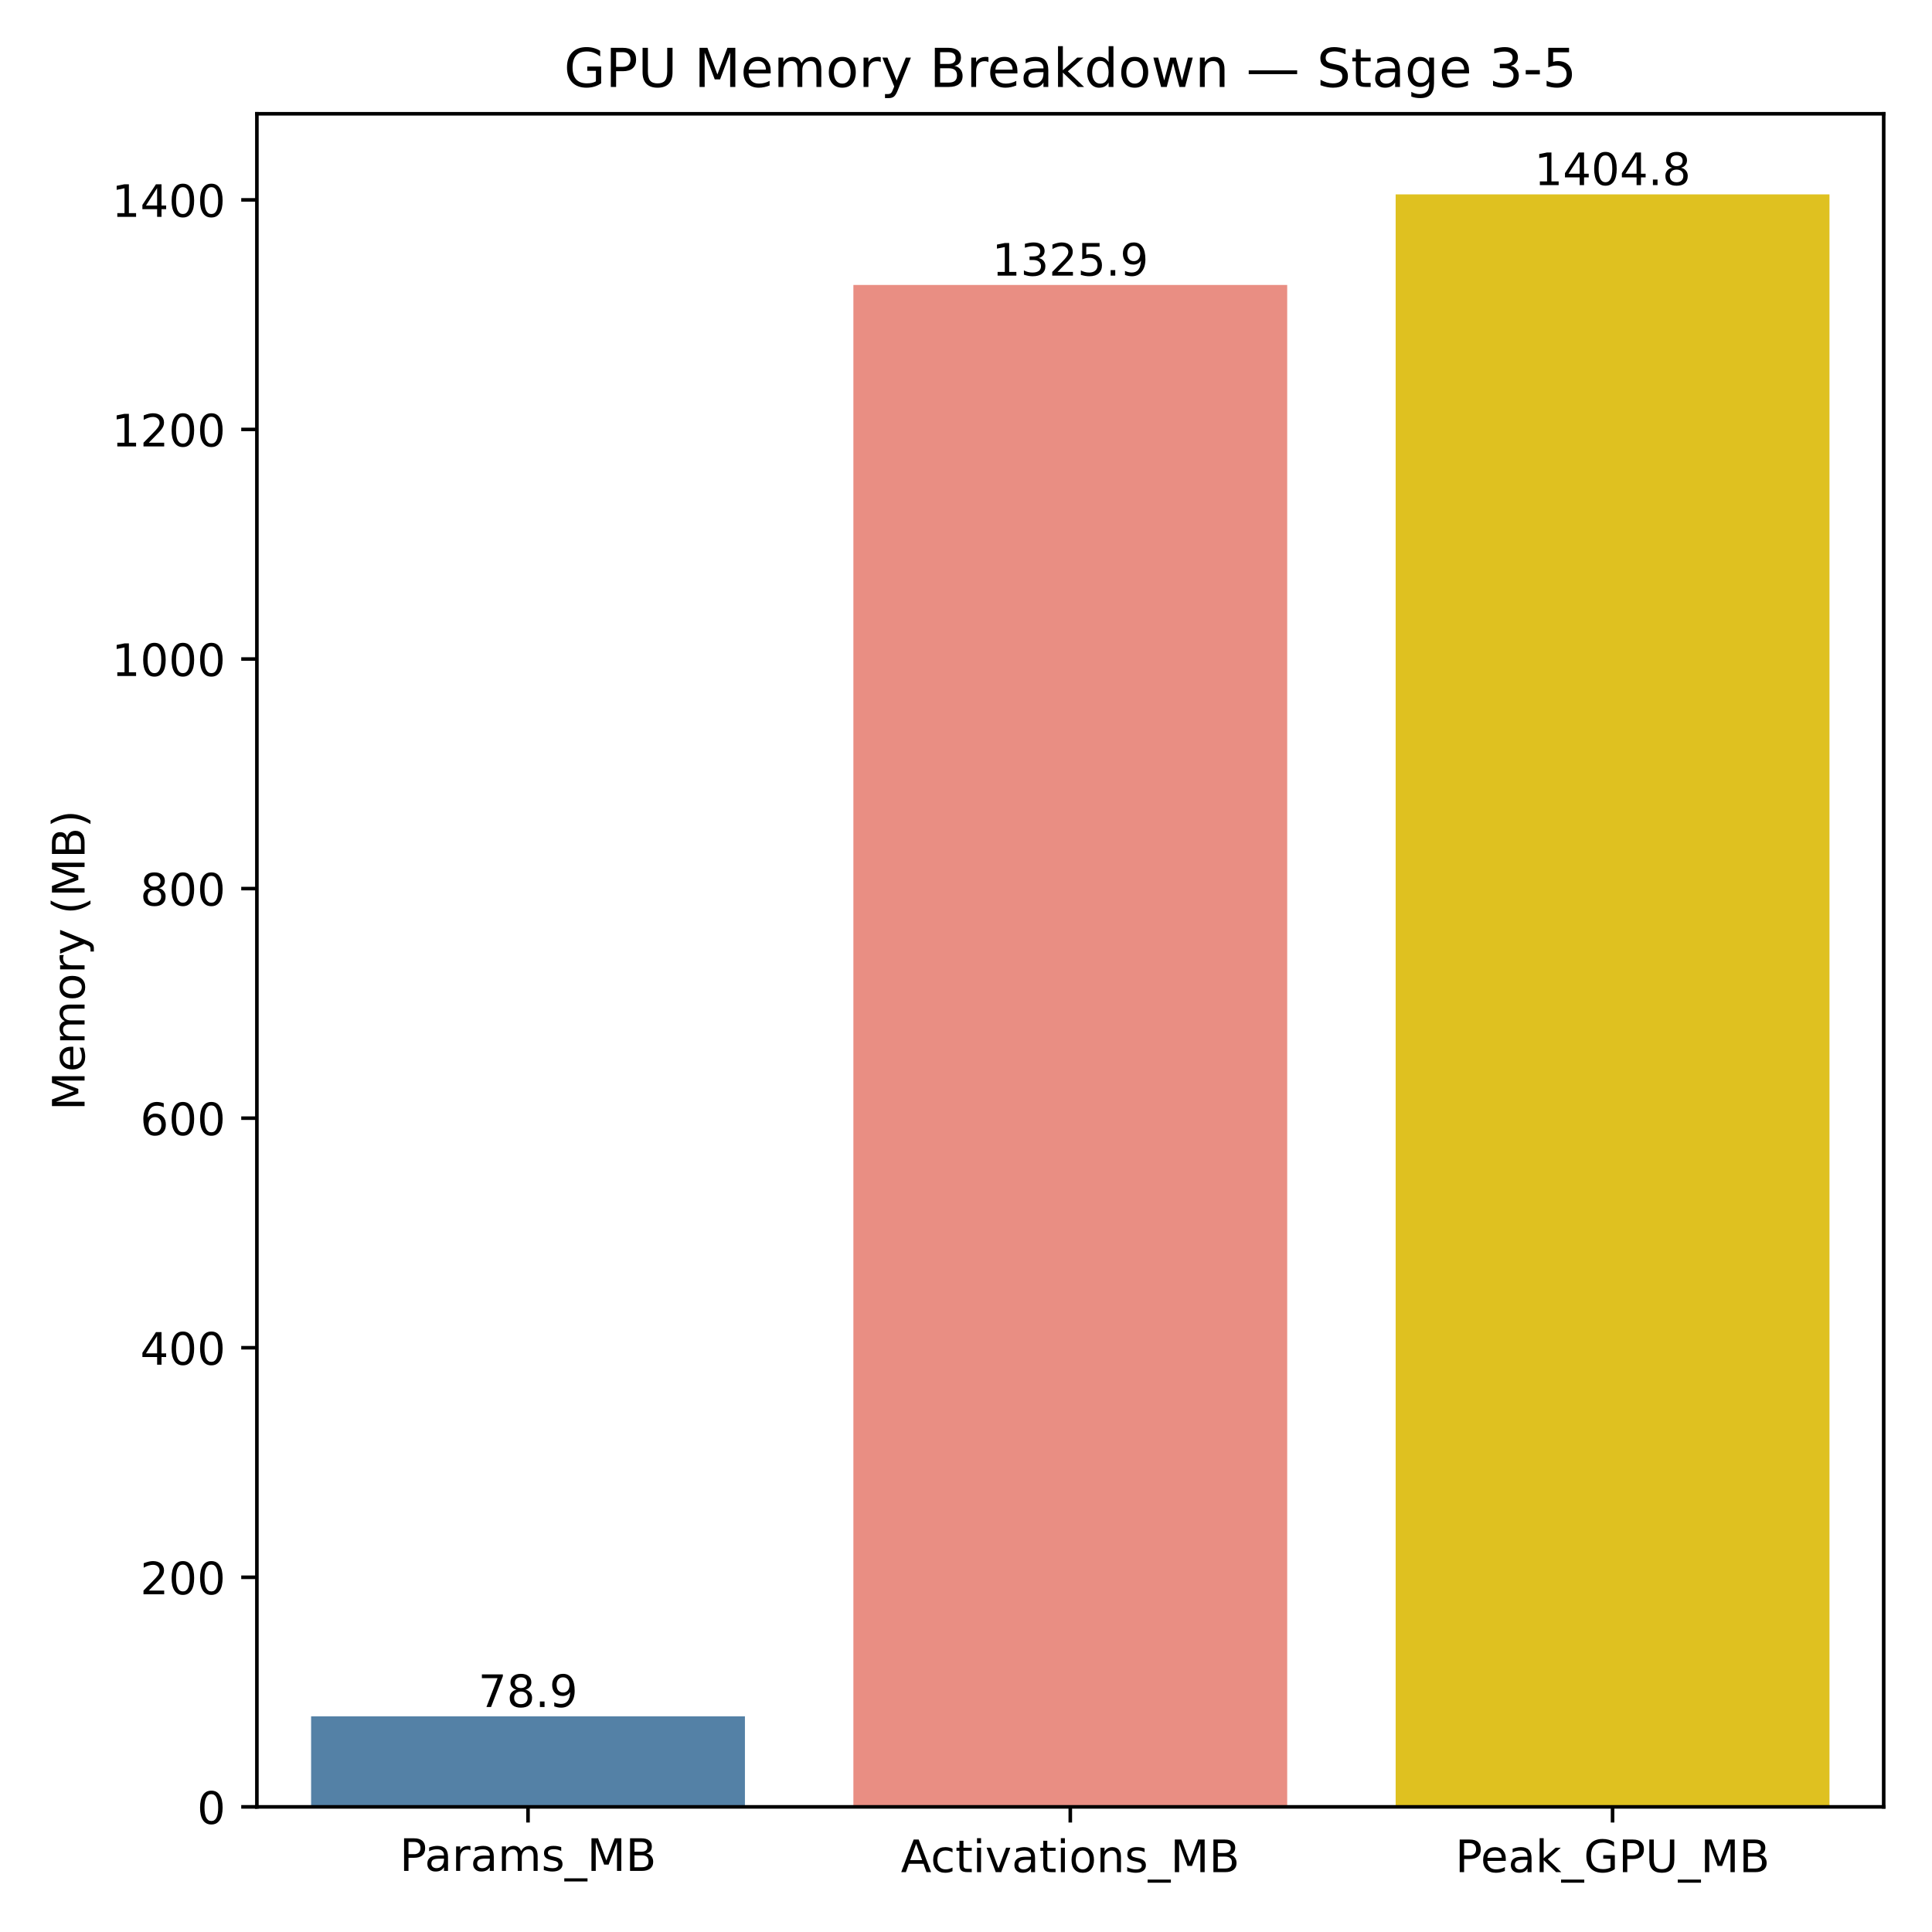
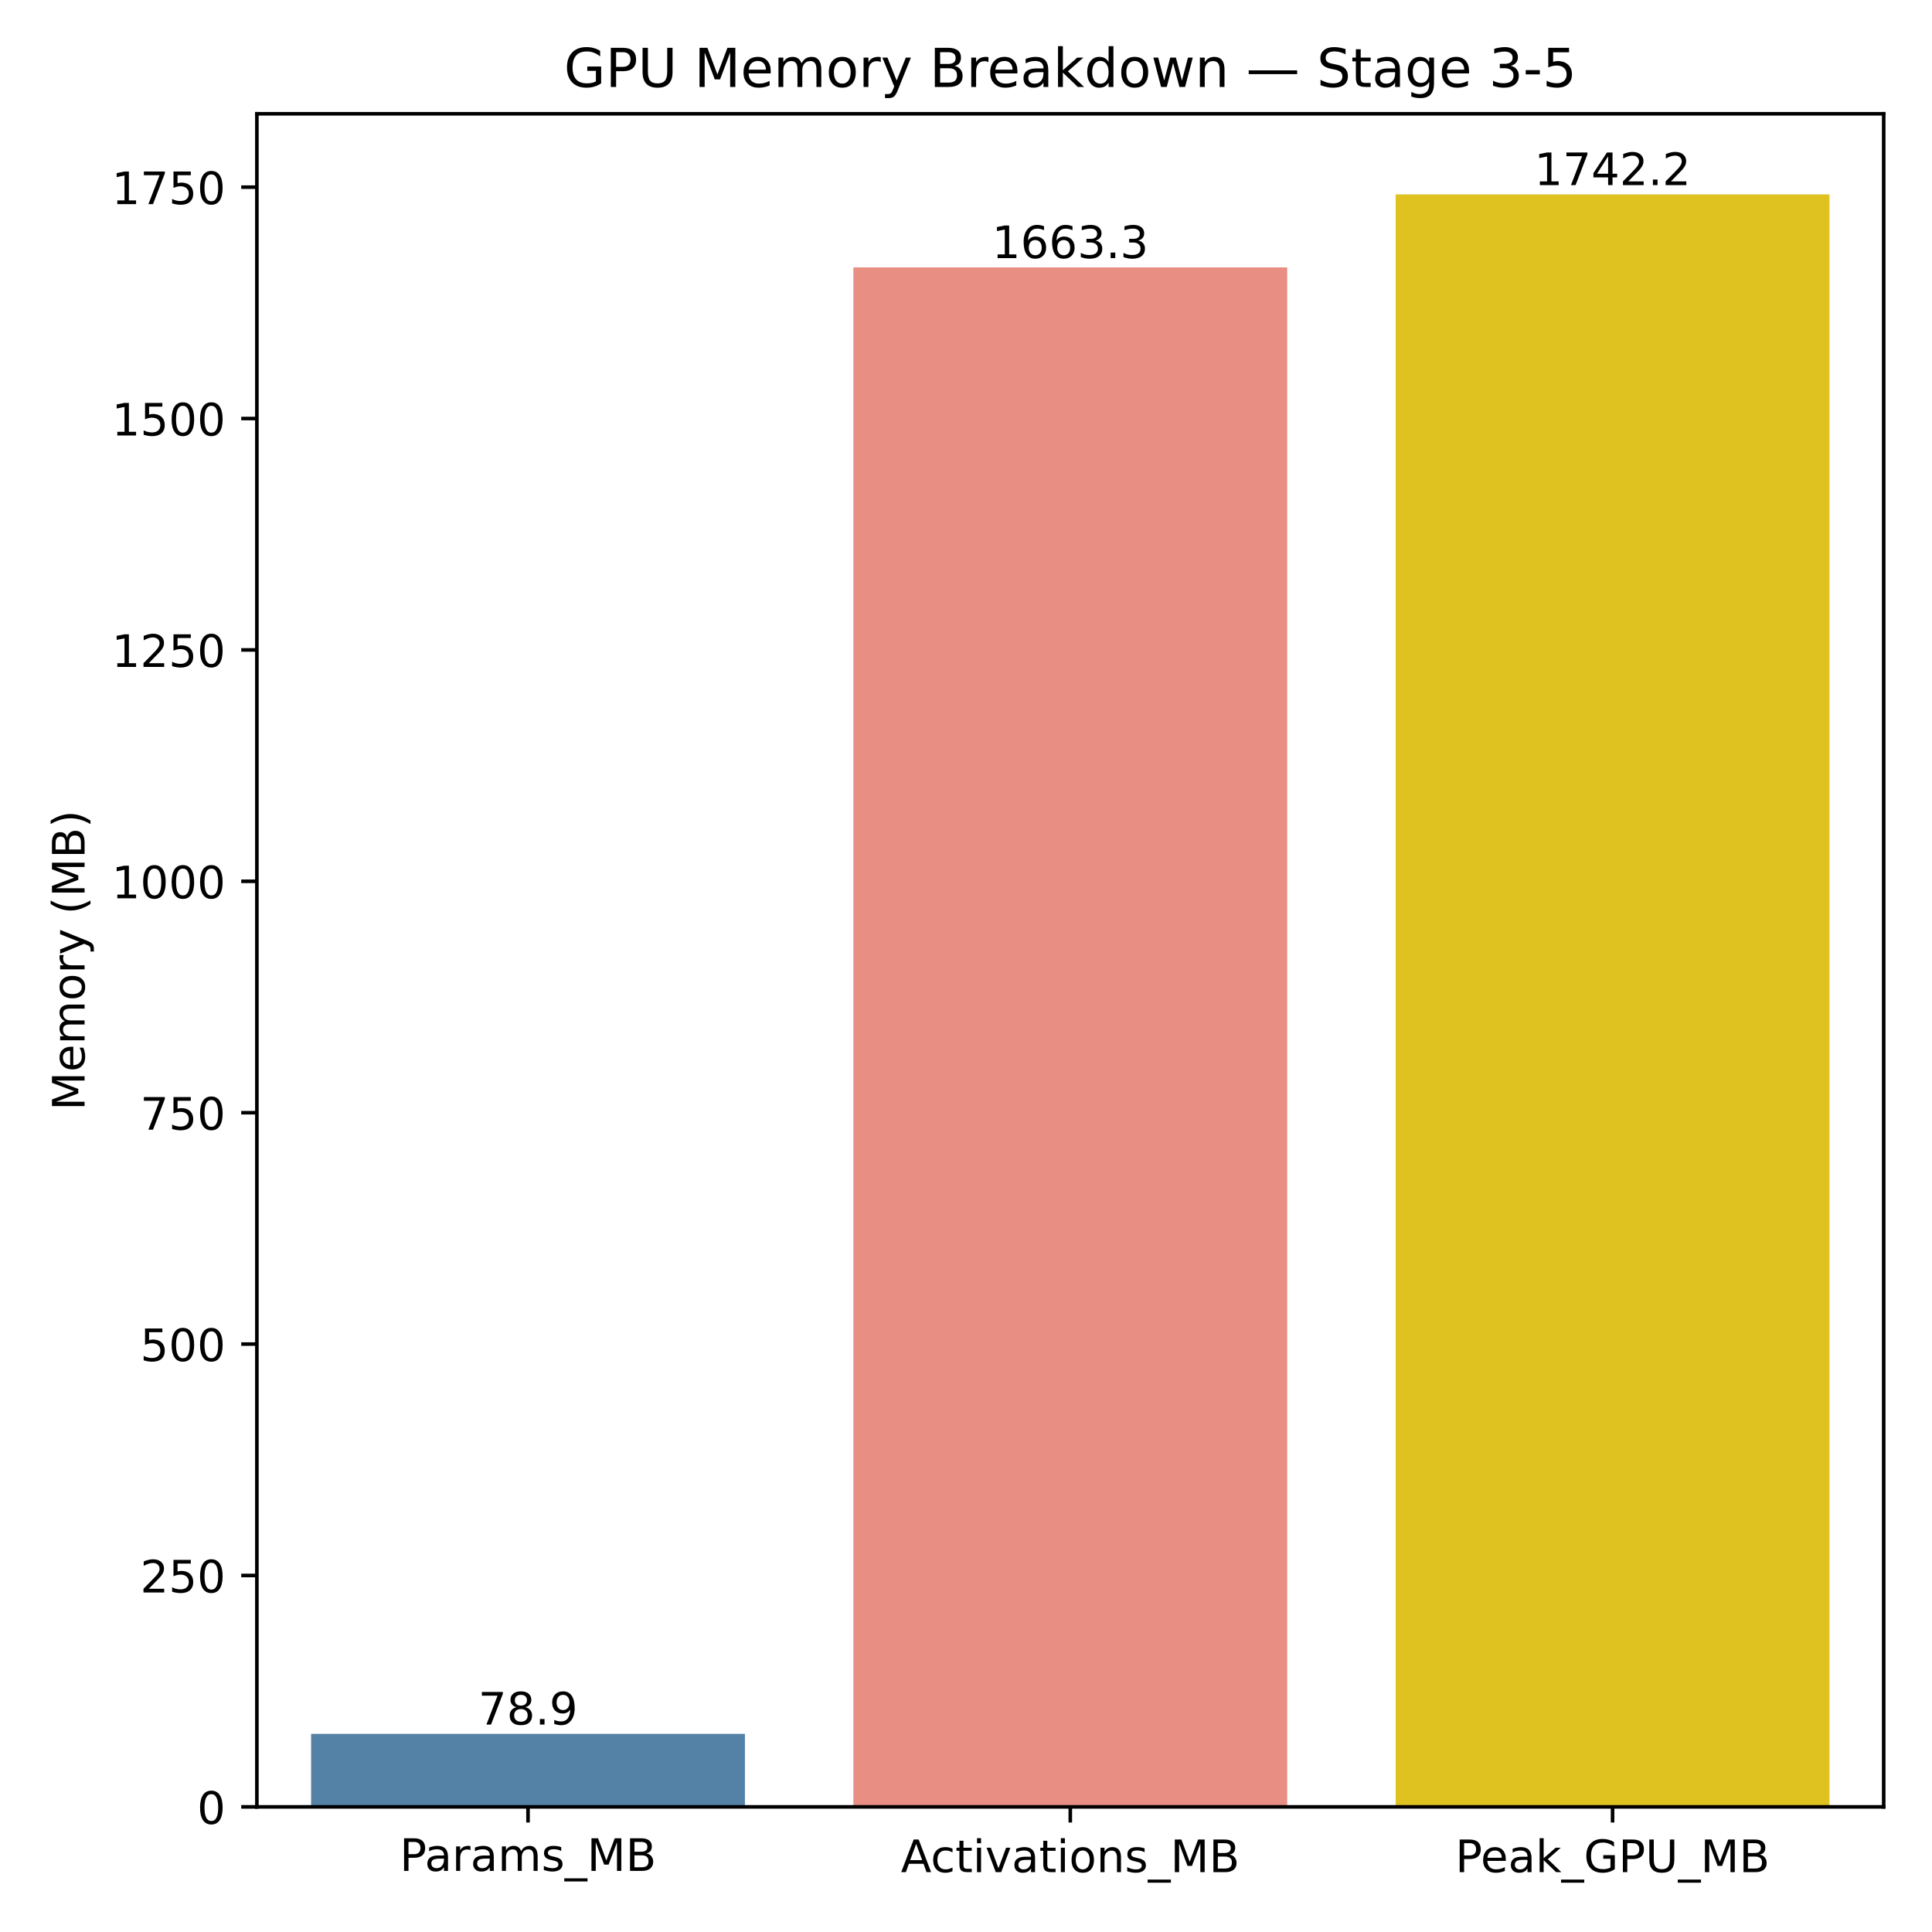
<svg xmlns="http://www.w3.org/2000/svg" xmlns:xlink="http://www.w3.org/1999/xlink" width="432pt" height="432pt" viewBox="0 0 432 432" version="1.1">
  <defs>
    <style type="text/css">*{stroke-linejoin: round; stroke-linecap: butt}</style>
  </defs>
  <g id="figure_1">
    <g id="patch_1">
      <path d="M 0 432  L 432 432  L 432 0  L 0 0  z " style="fill: #ffffff" />
    </g>
    <g id="axes_1">
      <g id="patch_2">
        <path d="M 57.44 404.019  L 421.2 404.019  L 421.2 25.44  L 57.44 25.44  z " style="fill: #ffffff" />
      </g>
      <g id="patch_3">
-         <path d="M 69.565 404.019  L 166.568 404.019  L 166.568 383.775  L 69.565 383.775  z " clip-path="url(#p75e96af7f3)" style="fill: #5481a6" />
+         <path d="M 69.565 404.019  L 166.568 404.019  L 166.568 387.695  L 69.565 387.695  z " clip-path="url(#p9631f5607c)" style="fill: #5481a6" />
      </g>
      <g id="patch_4">
-         <path d="M 190.819 404.019  L 287.821 404.019  L 287.821 63.712  L 190.819 63.712  z " clip-path="url(#p75e96af7f3)" style="fill: #e98e83" />
+         <path d="M 190.819 404.019  L 287.821 404.019  L 287.821 59.791  L 190.819 59.791  z " clip-path="url(#p9631f5607c)" style="fill: #e98e83" />
      </g>
      <g id="patch_5">
-         <path d="M 312.072 404.019  L 409.075 404.019  L 409.075 43.468  L 312.072 43.468  z " clip-path="url(#p75e96af7f3)" style="fill: #dfc120" />
+         <path d="M 312.072 404.019  L 409.075 404.019  L 409.075 43.468  L 312.072 43.468  z " clip-path="url(#p9631f5607c)" style="fill: #dfc120" />
      </g>
      <g id="matplotlib.axis_1">
        <g id="xtick_1">
          <g id="line2d_1">
            <defs>
-               <path id="m7409288403" d="M 0 0  L 0 3.5  " style="stroke: #000000; stroke-width: 0.8" />
+               <path id="m71fa9bc864" d="M 0 0  L 0 3.5  " style="stroke: #000000; stroke-width: 0.8" />
            </defs>
            <g>
-               <use xlink:href="#m7409288403" x="118.067" y="404.019" style="stroke: #000000; stroke-width: 0.8" />
+               <use xlink:href="#m71fa9bc864" x="118.067" y="404.019" style="stroke: #000000; stroke-width: 0.8" />
            </g>
          </g>
          <g id="text_1">
            <g transform="translate(89.3737 418.3391) scale(0.1 -0.1)">
              <defs>
                <path id="DejaVuSans-50" d="M 1259 4147  L 1259 2394  L 2053 2394  Q 2494 2394 2734 2622  Q 2975 2850 2975 3272  Q 2975 3691 2734 3919  Q 2494 4147 2053 4147  L 1259 4147  z M 628 4666  L 2053 4666  Q 2838 4666 3239 4311  Q 3641 3956 3641 3272  Q 3641 2581 3239 2228  Q 2838 1875 2053 1875  L 1259 1875  L 1259 0  L 628 0  L 628 4666  z " transform="scale(0.015625)" />
                <path id="DejaVuSans-61" d="M 2194 1759  Q 1497 1759 1228 1600  Q 959 1441 959 1056  Q 959 750 1161 570  Q 1363 391 1709 391  Q 2188 391 2477 730  Q 2766 1069 2766 1631  L 2766 1759  L 2194 1759  z M 3341 1997  L 3341 0  L 2766 0  L 2766 531  Q 2569 213 2275 61  Q 1981 -91 1556 -91  Q 1019 -91 701 211  Q 384 513 384 1019  Q 384 1609 779 1909  Q 1175 2209 1959 2209  L 2766 2209  L 2766 2266  Q 2766 2663 2505 2880  Q 2244 3097 1772 3097  Q 1472 3097 1187 3025  Q 903 2953 641 2809  L 641 3341  Q 956 3463 1253 3523  Q 1550 3584 1831 3584  Q 2591 3584 2966 3190  Q 3341 2797 3341 1997  z " transform="scale(0.015625)" />
                <path id="DejaVuSans-72" d="M 2631 2963  Q 2534 3019 2420 3045  Q 2306 3072 2169 3072  Q 1681 3072 1420 2755  Q 1159 2438 1159 1844  L 1159 0  L 581 0  L 581 3500  L 1159 3500  L 1159 2956  Q 1341 3275 1631 3429  Q 1922 3584 2338 3584  Q 2397 3584 2469 3576  Q 2541 3569 2628 3553  L 2631 2963  z " transform="scale(0.015625)" />
                <path id="DejaVuSans-6d" d="M 3328 2828  Q 3544 3216 3844 3400  Q 4144 3584 4550 3584  Q 5097 3584 5394 3201  Q 5691 2819 5691 2113  L 5691 0  L 5113 0  L 5113 2094  Q 5113 2597 4934 2840  Q 4756 3084 4391 3084  Q 3944 3084 3684 2787  Q 3425 2491 3425 1978  L 3425 0  L 2847 0  L 2847 2094  Q 2847 2600 2669 2842  Q 2491 3084 2119 3084  Q 1678 3084 1418 2786  Q 1159 2488 1159 1978  L 1159 0  L 581 0  L 581 3500  L 1159 3500  L 1159 2956  Q 1356 3278 1631 3431  Q 1906 3584 2284 3584  Q 2666 3584 2933 3390  Q 3200 3197 3328 2828  z " transform="scale(0.015625)" />
                <path id="DejaVuSans-73" d="M 2834 3397  L 2834 2853  Q 2591 2978 2328 3040  Q 2066 3103 1784 3103  Q 1356 3103 1142 2972  Q 928 2841 928 2578  Q 928 2378 1081 2264  Q 1234 2150 1697 2047  L 1894 2003  Q 2506 1872 2764 1633  Q 3022 1394 3022 966  Q 3022 478 2636 193  Q 2250 -91 1575 -91  Q 1294 -91 989 -36  Q 684 19 347 128  L 347 722  Q 666 556 975 473  Q 1284 391 1588 391  Q 1994 391 2212 530  Q 2431 669 2431 922  Q 2431 1156 2273 1281  Q 2116 1406 1581 1522  L 1381 1569  Q 847 1681 609 1914  Q 372 2147 372 2553  Q 372 3047 722 3315  Q 1072 3584 1716 3584  Q 2034 3584 2315 3537  Q 2597 3491 2834 3397  z " transform="scale(0.015625)" />
                <path id="DejaVuSans-5f" d="M 3263 -1063  L 3263 -1509  L -63 -1509  L -63 -1063  L 3263 -1063  z " transform="scale(0.015625)" />
                <path id="DejaVuSans-4d" d="M 628 4666  L 1569 4666  L 2759 1491  L 3956 4666  L 4897 4666  L 4897 0  L 4281 0  L 4281 4097  L 3078 897  L 2444 897  L 1241 4097  L 1241 0  L 628 0  L 628 4666  z " transform="scale(0.015625)" />
                <path id="DejaVuSans-42" d="M 1259 2228  L 1259 519  L 2272 519  Q 2781 519 3026 730  Q 3272 941 3272 1375  Q 3272 1813 3026 2020  Q 2781 2228 2272 2228  L 1259 2228  z M 1259 4147  L 1259 2741  L 2194 2741  Q 2656 2741 2882 2914  Q 3109 3088 3109 3444  Q 3109 3797 2882 3972  Q 2656 4147 2194 4147  L 1259 4147  z M 628 4666  L 2241 4666  Q 2963 4666 3353 4366  Q 3744 4066 3744 3513  Q 3744 3084 3544 2831  Q 3344 2578 2956 2516  Q 3422 2416 3680 2098  Q 3938 1781 3938 1306  Q 3938 681 3513 340  Q 3088 0 2303 0  L 628 0  L 628 4666  z " transform="scale(0.015625)" />
              </defs>
              <use xlink:href="#DejaVuSans-50" />
              <use xlink:href="#DejaVuSans-61" transform="translate(55.80273 0)" />
              <use xlink:href="#DejaVuSans-72" transform="translate(117.082 0)" />
              <use xlink:href="#DejaVuSans-61" transform="translate(158.1953 0)" />
              <use xlink:href="#DejaVuSans-6d" transform="translate(219.4746 0)" />
              <use xlink:href="#DejaVuSans-73" transform="translate(316.8867 0)" />
              <use xlink:href="#DejaVuSans-5f" transform="translate(368.9863 0)" />
              <use xlink:href="#DejaVuSans-4d" transform="translate(418.9863 0)" />
              <use xlink:href="#DejaVuSans-42" transform="translate(505.2656 0)" />
            </g>
          </g>
        </g>
        <g id="xtick_2">
          <g id="line2d_2">
            <g>
-               <use xlink:href="#m7409288403" x="239.32" y="404.019" style="stroke: #000000; stroke-width: 0.8" />
+               <use xlink:href="#m71fa9bc864" x="239.32" y="404.019" style="stroke: #000000; stroke-width: 0.8" />
            </g>
          </g>
          <g id="text_2">
            <g transform="translate(201.4387 418.6172) scale(0.1 -0.1)">
              <defs>
                <path id="DejaVuSans-41" d="M 2188 4044  L 1331 1722  L 3047 1722  L 2188 4044  z M 1831 4666  L 2547 4666  L 4325 0  L 3669 0  L 3244 1197  L 1141 1197  L 716 0  L 50 0  L 1831 4666  z " transform="scale(0.015625)" />
                <path id="DejaVuSans-63" d="M 3122 3366  L 3122 2828  Q 2878 2963 2633 3030  Q 2388 3097 2138 3097  Q 1578 3097 1268 2742  Q 959 2388 959 1747  Q 959 1106 1268 751  Q 1578 397 2138 397  Q 2388 397 2633 464  Q 2878 531 3122 666  L 3122 134  Q 2881 22 2623 -34  Q 2366 -91 2075 -91  Q 1284 -91 818 406  Q 353 903 353 1747  Q 353 2603 823 3093  Q 1294 3584 2113 3584  Q 2378 3584 2631 3529  Q 2884 3475 3122 3366  z " transform="scale(0.015625)" />
                <path id="DejaVuSans-74" d="M 1172 4494  L 1172 3500  L 2356 3500  L 2356 3053  L 1172 3053  L 1172 1153  Q 1172 725 1289 603  Q 1406 481 1766 481  L 2356 481  L 2356 0  L 1766 0  Q 1100 0 847 248  Q 594 497 594 1153  L 594 3053  L 172 3053  L 172 3500  L 594 3500  L 594 4494  L 1172 4494  z " transform="scale(0.015625)" />
                <path id="DejaVuSans-69" d="M 603 3500  L 1178 3500  L 1178 0  L 603 0  L 603 3500  z M 603 4863  L 1178 4863  L 1178 4134  L 603 4134  L 603 4863  z " transform="scale(0.015625)" />
                <path id="DejaVuSans-76" d="M 191 3500  L 800 3500  L 1894 563  L 2988 3500  L 3597 3500  L 2284 0  L 1503 0  L 191 3500  z " transform="scale(0.015625)" />
                <path id="DejaVuSans-6f" d="M 1959 3097  Q 1497 3097 1228 2736  Q 959 2375 959 1747  Q 959 1119 1226 758  Q 1494 397 1959 397  Q 2419 397 2687 759  Q 2956 1122 2956 1747  Q 2956 2369 2687 2733  Q 2419 3097 1959 3097  z M 1959 3584  Q 2709 3584 3137 3096  Q 3566 2609 3566 1747  Q 3566 888 3137 398  Q 2709 -91 1959 -91  Q 1206 -91 779 398  Q 353 888 353 1747  Q 353 2609 779 3096  Q 1206 3584 1959 3584  z " transform="scale(0.015625)" />
                <path id="DejaVuSans-6e" d="M 3513 2113  L 3513 0  L 2938 0  L 2938 2094  Q 2938 2591 2744 2837  Q 2550 3084 2163 3084  Q 1697 3084 1428 2787  Q 1159 2491 1159 1978  L 1159 0  L 581 0  L 581 3500  L 1159 3500  L 1159 2956  Q 1366 3272 1645 3428  Q 1925 3584 2291 3584  Q 2894 3584 3203 3211  Q 3513 2838 3513 2113  z " transform="scale(0.015625)" />
              </defs>
              <use xlink:href="#DejaVuSans-41" />
              <use xlink:href="#DejaVuSans-63" transform="translate(66.6582 0)" />
              <use xlink:href="#DejaVuSans-74" transform="translate(121.6387 0)" />
              <use xlink:href="#DejaVuSans-69" transform="translate(160.8477 0)" />
              <use xlink:href="#DejaVuSans-76" transform="translate(188.6309 0)" />
              <use xlink:href="#DejaVuSans-61" transform="translate(247.8105 0)" />
              <use xlink:href="#DejaVuSans-74" transform="translate(309.0898 0)" />
              <use xlink:href="#DejaVuSans-69" transform="translate(348.2988 0)" />
              <use xlink:href="#DejaVuSans-6f" transform="translate(376.082 0)" />
              <use xlink:href="#DejaVuSans-6e" transform="translate(437.2637 0)" />
              <use xlink:href="#DejaVuSans-73" transform="translate(500.6426 0)" />
              <use xlink:href="#DejaVuSans-5f" transform="translate(552.7422 0)" />
              <use xlink:href="#DejaVuSans-4d" transform="translate(602.7422 0)" />
              <use xlink:href="#DejaVuSans-42" transform="translate(689.0215 0)" />
            </g>
          </g>
        </g>
        <g id="xtick_3">
          <g id="line2d_3">
            <g>
-               <use xlink:href="#m7409288403" x="360.573" y="404.019" style="stroke: #000000; stroke-width: 0.8" />
+               <use xlink:href="#m71fa9bc864" x="360.573" y="404.019" style="stroke: #000000; stroke-width: 0.8" />
            </g>
          </g>
          <g id="text_3">
            <g transform="translate(325.4108 418.6172) scale(0.1 -0.1)">
              <defs>
                <path id="DejaVuSans-65" d="M 3597 1894  L 3597 1613  L 953 1613  Q 991 1019 1311 708  Q 1631 397 2203 397  Q 2534 397 2845 478  Q 3156 559 3463 722  L 3463 178  Q 3153 47 2828 -22  Q 2503 -91 2169 -91  Q 1331 -91 842 396  Q 353 884 353 1716  Q 353 2575 817 3079  Q 1281 3584 2069 3584  Q 2775 3584 3186 3129  Q 3597 2675 3597 1894  z M 3022 2063  Q 3016 2534 2758 2815  Q 2500 3097 2075 3097  Q 1594 3097 1305 2825  Q 1016 2553 972 2059  L 3022 2063  z " transform="scale(0.015625)" />
                <path id="DejaVuSans-6b" d="M 581 4863  L 1159 4863  L 1159 1991  L 2875 3500  L 3609 3500  L 1753 1863  L 3688 0  L 2938 0  L 1159 1709  L 1159 0  L 581 0  L 581 4863  z " transform="scale(0.015625)" />
                <path id="DejaVuSans-47" d="M 3809 666  L 3809 1919  L 2778 1919  L 2778 2438  L 4434 2438  L 4434 434  Q 4069 175 3628 42  Q 3188 -91 2688 -91  Q 1594 -91 976 548  Q 359 1188 359 2328  Q 359 3472 976 4111  Q 1594 4750 2688 4750  Q 3144 4750 3555 4637  Q 3966 4525 4313 4306  L 4313 3634  Q 3963 3931 3569 4081  Q 3175 4231 2741 4231  Q 1884 4231 1454 3753  Q 1025 3275 1025 2328  Q 1025 1384 1454 906  Q 1884 428 2741 428  Q 3075 428 3337 486  Q 3600 544 3809 666  z " transform="scale(0.015625)" />
                <path id="DejaVuSans-55" d="M 556 4666  L 1191 4666  L 1191 1831  Q 1191 1081 1462 751  Q 1734 422 2344 422  Q 2950 422 3222 751  Q 3494 1081 3494 1831  L 3494 4666  L 4128 4666  L 4128 1753  Q 4128 841 3676 375  Q 3225 -91 2344 -91  Q 1459 -91 1007 375  Q 556 841 556 1753  L 556 4666  z " transform="scale(0.015625)" />
              </defs>
              <use xlink:href="#DejaVuSans-50" />
              <use xlink:href="#DejaVuSans-65" transform="translate(56.67773 0)" />
              <use xlink:href="#DejaVuSans-61" transform="translate(118.2012 0)" />
              <use xlink:href="#DejaVuSans-6b" transform="translate(179.4805 0)" />
              <use xlink:href="#DejaVuSans-5f" transform="translate(237.3906 0)" />
              <use xlink:href="#DejaVuSans-47" transform="translate(287.3906 0)" />
              <use xlink:href="#DejaVuSans-50" transform="translate(364.8809 0)" />
              <use xlink:href="#DejaVuSans-55" transform="translate(425.1836 0)" />
              <use xlink:href="#DejaVuSans-5f" transform="translate(498.377 0)" />
              <use xlink:href="#DejaVuSans-4d" transform="translate(548.377 0)" />
              <use xlink:href="#DejaVuSans-42" transform="translate(634.6562 0)" />
            </g>
          </g>
        </g>
      </g>
      <g id="matplotlib.axis_2">
        <g id="ytick_1">
          <g id="line2d_4">
            <defs>
-               <path id="mc05eb2aca7" d="M 0 0  L -3.5 0  " style="stroke: #000000; stroke-width: 0.8" />
+               <path id="m12ec398605" d="M 0 0  L -3.5 0  " style="stroke: #000000; stroke-width: 0.8" />
            </defs>
            <g>
-               <use xlink:href="#mc05eb2aca7" x="57.44" y="404.019" style="stroke: #000000; stroke-width: 0.8" />
+               <use xlink:href="#m12ec398605" x="57.44" y="404.019" style="stroke: #000000; stroke-width: 0.8" />
            </g>
          </g>
          <g id="text_4">
            <g transform="translate(44.0775 407.818) scale(0.1 -0.1)">
              <defs>
                <path id="DejaVuSans-30" d="M 2034 4250  Q 1547 4250 1301 3770  Q 1056 3291 1056 2328  Q 1056 1369 1301 889  Q 1547 409 2034 409  Q 2525 409 2770 889  Q 3016 1369 3016 2328  Q 3016 3291 2770 3770  Q 2525 4250 2034 4250  z M 2034 4750  Q 2819 4750 3233 4129  Q 3647 3509 3647 2328  Q 3647 1150 3233 529  Q 2819 -91 2034 -91  Q 1250 -91 836 529  Q 422 1150 422 2328  Q 422 3509 836 4129  Q 1250 4750 2034 4750  z " transform="scale(0.015625)" />
              </defs>
              <use xlink:href="#DejaVuSans-30" />
            </g>
          </g>
        </g>
        <g id="ytick_2">
          <g id="line2d_5">
            <g>
-               <use xlink:href="#mc05eb2aca7" x="57.44" y="352.687" style="stroke: #000000; stroke-width: 0.8" />
+               <use xlink:href="#m12ec398605" x="57.44" y="352.28" style="stroke: #000000; stroke-width: 0.8" />
            </g>
          </g>
          <g id="text_5">
-             <g transform="translate(31.3525 356.4859) scale(0.1 -0.1)">
+             <g transform="translate(31.3525 356.0788) scale(0.1 -0.1)">
              <defs>
                <path id="DejaVuSans-32" d="M 1228 531  L 3431 531  L 3431 0  L 469 0  L 469 531  Q 828 903 1448 1529  Q 2069 2156 2228 2338  Q 2531 2678 2651 2914  Q 2772 3150 2772 3378  Q 2772 3750 2511 3984  Q 2250 4219 1831 4219  Q 1534 4219 1204 4116  Q 875 4013 500 3803  L 500 4441  Q 881 4594 1212 4672  Q 1544 4750 1819 4750  Q 2544 4750 2975 4387  Q 3406 4025 3406 3419  Q 3406 3131 3298 2873  Q 3191 2616 2906 2266  Q 2828 2175 2409 1742  Q 1991 1309 1228 531  z " transform="scale(0.015625)" />
+                 <path id="DejaVuSans-35" d="M 691 4666  L 3169 4666  L 3169 4134  L 1269 4134  L 1269 2991  Q 1406 3038 1543 3061  Q 1681 3084 1819 3084  Q 2600 3084 3056 2656  Q 3513 2228 3513 1497  Q 3513 744 3044 326  Q 2575 -91 1722 -91  Q 1428 -91 1123 -41  Q 819 9 494 109  L 494 744  Q 775 591 1075 516  Q 1375 441 1709 441  Q 2250 441 2565 725  Q 2881 1009 2881 1497  Q 2881 1984 2565 2268  Q 2250 2553 1709 2553  Q 1456 2553 1204 2497  Q 953 2441 691 2322  L 691 4666  z " transform="scale(0.015625)" />
              </defs>
              <use xlink:href="#DejaVuSans-32" />
-               <use xlink:href="#DejaVuSans-30" transform="translate(63.62305 0)" />
+               <use xlink:href="#DejaVuSans-35" transform="translate(63.62305 0)" />
              <use xlink:href="#DejaVuSans-30" transform="translate(127.2461 0)" />
            </g>
          </g>
        </g>
        <g id="ytick_3">
          <g id="line2d_6">
            <g>
-               <use xlink:href="#mc05eb2aca7" x="57.44" y="301.355" style="stroke: #000000; stroke-width: 0.8" />
+               <use xlink:href="#m12ec398605" x="57.44" y="300.541" style="stroke: #000000; stroke-width: 0.8" />
            </g>
          </g>
          <g id="text_6">
-             <g transform="translate(31.3525 305.1539) scale(0.1 -0.1)">
-               <defs>
-                 <path id="DejaVuSans-34" d="M 2419 4116  L 825 1625  L 2419 1625  L 2419 4116  z M 2253 4666  L 3047 4666  L 3047 1625  L 3713 1625  L 3713 1100  L 3047 1100  L 3047 0  L 2419 0  L 2419 1100  L 313 1100  L 313 1709  L 2253 4666  z " transform="scale(0.015625)" />
-               </defs>
-               <use xlink:href="#DejaVuSans-34" />
+             <g transform="translate(31.3525 304.3397) scale(0.1 -0.1)">
+               <use xlink:href="#DejaVuSans-35" />
              <use xlink:href="#DejaVuSans-30" transform="translate(63.62305 0)" />
              <use xlink:href="#DejaVuSans-30" transform="translate(127.2461 0)" />
            </g>
          </g>
        </g>
        <g id="ytick_4">
          <g id="line2d_7">
            <g>
-               <use xlink:href="#mc05eb2aca7" x="57.44" y="250.023" style="stroke: #000000; stroke-width: 0.8" />
+               <use xlink:href="#m12ec398605" x="57.44" y="248.801" style="stroke: #000000; stroke-width: 0.8" />
            </g>
          </g>
          <g id="text_7">
-             <g transform="translate(31.3525 253.8218) scale(0.1 -0.1)">
-               <defs>
-                 <path id="DejaVuSans-36" d="M 2113 2584  Q 1688 2584 1439 2293  Q 1191 2003 1191 1497  Q 1191 994 1439 701  Q 1688 409 2113 409  Q 2538 409 2786 701  Q 3034 994 3034 1497  Q 3034 2003 2786 2293  Q 2538 2584 2113 2584  z M 3366 4563  L 3366 3988  Q 3128 4100 2886 4159  Q 2644 4219 2406 4219  Q 1781 4219 1451 3797  Q 1122 3375 1075 2522  Q 1259 2794 1537 2939  Q 1816 3084 2150 3084  Q 2853 3084 3261 2657  Q 3669 2231 3669 1497  Q 3669 778 3244 343  Q 2819 -91 2113 -91  Q 1303 -91 875 529  Q 447 1150 447 2328  Q 447 3434 972 4092  Q 1497 4750 2381 4750  Q 2619 4750 2861 4703  Q 3103 4656 3366 4563  z " transform="scale(0.015625)" />
-               </defs>
-               <use xlink:href="#DejaVuSans-36" />
-               <use xlink:href="#DejaVuSans-30" transform="translate(63.62305 0)" />
+             <g transform="translate(31.3525 252.6006) scale(0.1 -0.1)">
+               <defs>
+                 <path id="DejaVuSans-37" d="M 525 4666  L 3525 4666  L 3525 4397  L 1831 0  L 1172 0  L 2766 4134  L 525 4134  L 525 4666  z " transform="scale(0.015625)" />
+               </defs>
+               <use xlink:href="#DejaVuSans-37" />
+               <use xlink:href="#DejaVuSans-35" transform="translate(63.62305 0)" />
              <use xlink:href="#DejaVuSans-30" transform="translate(127.2461 0)" />
            </g>
          </g>
        </g>
        <g id="ytick_5">
          <g id="line2d_8">
            <g>
-               <use xlink:href="#mc05eb2aca7" x="57.44" y="198.691" style="stroke: #000000; stroke-width: 0.8" />
+               <use xlink:href="#m12ec398605" x="57.44" y="197.062" style="stroke: #000000; stroke-width: 0.8" />
            </g>
          </g>
          <g id="text_8">
-             <g transform="translate(31.3525 202.4898) scale(0.1 -0.1)">
-               <defs>
-                 <path id="DejaVuSans-38" d="M 2034 2216  Q 1584 2216 1326 1975  Q 1069 1734 1069 1313  Q 1069 891 1326 650  Q 1584 409 2034 409  Q 2484 409 2743 651  Q 3003 894 3003 1313  Q 3003 1734 2745 1975  Q 2488 2216 2034 2216  z M 1403 2484  Q 997 2584 770 2862  Q 544 3141 544 3541  Q 544 4100 942 4425  Q 1341 4750 2034 4750  Q 2731 4750 3128 4425  Q 3525 4100 3525 3541  Q 3525 3141 3298 2862  Q 3072 2584 2669 2484  Q 3125 2378 3379 2068  Q 3634 1759 3634 1313  Q 3634 634 3220 271  Q 2806 -91 2034 -91  Q 1263 -91 848 271  Q 434 634 434 1313  Q 434 1759 690 2068  Q 947 2378 1403 2484  z M 1172 3481  Q 1172 3119 1398 2916  Q 1625 2713 2034 2713  Q 2441 2713 2670 2916  Q 2900 3119 2900 3481  Q 2900 3844 2670 4047  Q 2441 4250 2034 4250  Q 1625 4250 1398 4047  Q 1172 3844 1172 3481  z " transform="scale(0.015625)" />
-               </defs>
-               <use xlink:href="#DejaVuSans-38" />
+             <g transform="translate(24.99 200.8615) scale(0.1 -0.1)">
+               <defs>
+                 <path id="DejaVuSans-31" d="M 794 531  L 1825 531  L 1825 4091  L 703 3866  L 703 4441  L 1819 4666  L 2450 4666  L 2450 531  L 3481 531  L 3481 0  L 794 0  L 794 531  z " transform="scale(0.015625)" />
+               </defs>
+               <use xlink:href="#DejaVuSans-31" />
              <use xlink:href="#DejaVuSans-30" transform="translate(63.62305 0)" />
              <use xlink:href="#DejaVuSans-30" transform="translate(127.2461 0)" />
+               <use xlink:href="#DejaVuSans-30" transform="translate(190.8691 0)" />
            </g>
          </g>
        </g>
        <g id="ytick_6">
          <g id="line2d_9">
            <g>
-               <use xlink:href="#mc05eb2aca7" x="57.44" y="147.359" style="stroke: #000000; stroke-width: 0.8" />
+               <use xlink:href="#m12ec398605" x="57.44" y="145.323" style="stroke: #000000; stroke-width: 0.8" />
            </g>
          </g>
          <g id="text_9">
-             <g transform="translate(24.99 151.1577) scale(0.1 -0.1)">
-               <defs>
-                 <path id="DejaVuSans-31" d="M 794 531  L 1825 531  L 1825 4091  L 703 3866  L 703 4441  L 1819 4666  L 2450 4666  L 2450 531  L 3481 531  L 3481 0  L 794 0  L 794 531  z " transform="scale(0.015625)" />
-               </defs>
+             <g transform="translate(24.99 149.1224) scale(0.1 -0.1)">
              <use xlink:href="#DejaVuSans-31" />
-               <use xlink:href="#DejaVuSans-30" transform="translate(63.62305 0)" />
-               <use xlink:href="#DejaVuSans-30" transform="translate(127.2461 0)" />
+               <use xlink:href="#DejaVuSans-32" transform="translate(63.62305 0)" />
+               <use xlink:href="#DejaVuSans-35" transform="translate(127.2461 0)" />
              <use xlink:href="#DejaVuSans-30" transform="translate(190.8691 0)" />
            </g>
          </g>
        </g>
        <g id="ytick_7">
          <g id="line2d_10">
            <g>
-               <use xlink:href="#mc05eb2aca7" x="57.44" y="96.026" style="stroke: #000000; stroke-width: 0.8" />
+               <use xlink:href="#m12ec398605" x="57.44" y="93.584" style="stroke: #000000; stroke-width: 0.8" />
            </g>
          </g>
          <g id="text_10">
-             <g transform="translate(24.99 99.82567) scale(0.1 -0.1)">
+             <g transform="translate(24.99 97.38323) scale(0.1 -0.1)">
              <use xlink:href="#DejaVuSans-31" />
-               <use xlink:href="#DejaVuSans-32" transform="translate(63.62305 0)" />
+               <use xlink:href="#DejaVuSans-35" transform="translate(63.62305 0)" />
              <use xlink:href="#DejaVuSans-30" transform="translate(127.2461 0)" />
              <use xlink:href="#DejaVuSans-30" transform="translate(190.8691 0)" />
            </g>
          </g>
        </g>
        <g id="ytick_8">
          <g id="line2d_11">
            <g>
-               <use xlink:href="#mc05eb2aca7" x="57.44" y="44.694" style="stroke: #000000; stroke-width: 0.8" />
+               <use xlink:href="#m12ec398605" x="57.44" y="41.845" style="stroke: #000000; stroke-width: 0.8" />
            </g>
          </g>
          <g id="text_11">
-             <g transform="translate(24.99 48.49362) scale(0.1 -0.1)">
+             <g transform="translate(24.99 45.64411) scale(0.1 -0.1)">
              <use xlink:href="#DejaVuSans-31" />
-               <use xlink:href="#DejaVuSans-34" transform="translate(63.62305 0)" />
-               <use xlink:href="#DejaVuSans-30" transform="translate(127.2461 0)" />
+               <use xlink:href="#DejaVuSans-37" transform="translate(63.62305 0)" />
+               <use xlink:href="#DejaVuSans-35" transform="translate(127.2461 0)" />
              <use xlink:href="#DejaVuSans-30" transform="translate(190.8691 0)" />
            </g>
          </g>
        </g>
        <g id="text_12">
          <g transform="translate(18.91031 248.2997) rotate(-90) scale(0.1 -0.1)">
            <defs>
              <path id="DejaVuSans-79" d="M 2059 -325  Q 1816 -950 1584 -1140  Q 1353 -1331 966 -1331  L 506 -1331  L 506 -850  L 844 -850  Q 1081 -850 1212 -737  Q 1344 -625 1503 -206  L 1606 56  L 191 3500  L 800 3500  L 1894 763  L 2988 3500  L 3597 3500  L 2059 -325  z " transform="scale(0.015625)" />
              <path id="DejaVuSans-20" transform="scale(0.015625)" />
              <path id="DejaVuSans-28" d="M 1984 4856  Q 1566 4138 1362 3434  Q 1159 2731 1159 2009  Q 1159 1288 1364 580  Q 1569 -128 1984 -844  L 1484 -844  Q 1016 -109 783 600  Q 550 1309 550 2009  Q 550 2706 781 3412  Q 1013 4119 1484 4856  L 1984 4856  z " transform="scale(0.015625)" />
              <path id="DejaVuSans-29" d="M 513 4856  L 1013 4856  Q 1481 4119 1714 3412  Q 1947 2706 1947 2009  Q 1947 1309 1714 600  Q 1481 -109 1013 -844  L 513 -844  Q 928 -128 1133 580  Q 1338 1288 1338 2009  Q 1338 2731 1133 3434  Q 928 4138 513 4856  z " transform="scale(0.015625)" />
            </defs>
            <use xlink:href="#DejaVuSans-4d" />
            <use xlink:href="#DejaVuSans-65" transform="translate(86.2793 0)" />
            <use xlink:href="#DejaVuSans-6d" transform="translate(147.8027 0)" />
            <use xlink:href="#DejaVuSans-6f" transform="translate(245.2148 0)" />
            <use xlink:href="#DejaVuSans-72" transform="translate(306.3965 0)" />
            <use xlink:href="#DejaVuSans-79" transform="translate(347.5098 0)" />
            <use xlink:href="#DejaVuSans-20" transform="translate(406.6895 0)" />
            <use xlink:href="#DejaVuSans-28" transform="translate(438.4766 0)" />
            <use xlink:href="#DejaVuSans-4d" transform="translate(477.4902 0)" />
            <use xlink:href="#DejaVuSans-42" transform="translate(563.7695 0)" />
            <use xlink:href="#DejaVuSans-29" transform="translate(632.373 0)" />
          </g>
        </g>
      </g>
      <g id="line2d_12">
-         <path clip-path="url(#p75e96af7f3)" style="fill: none; stroke: #424242; stroke-width: 2.25; stroke-linecap: square" />
+         <path clip-path="url(#p9631f5607c)" style="fill: none; stroke: #424242; stroke-width: 2.25; stroke-linecap: square" />
      </g>
      <g id="line2d_13">
-         <path clip-path="url(#p75e96af7f3)" style="fill: none; stroke: #424242; stroke-width: 2.25; stroke-linecap: square" />
+         <path clip-path="url(#p9631f5607c)" style="fill: none; stroke: #424242; stroke-width: 2.25; stroke-linecap: square" />
      </g>
      <g id="line2d_14">
-         <path clip-path="url(#p75e96af7f3)" style="fill: none; stroke: #424242; stroke-width: 2.25; stroke-linecap: square" />
+         <path clip-path="url(#p9631f5607c)" style="fill: none; stroke: #424242; stroke-width: 2.25; stroke-linecap: square" />
      </g>
      <g id="patch_6">
        <path d="M 57.44 404.019  L 57.44 25.44  " style="fill: none; stroke: #000000; stroke-width: 0.8; stroke-linejoin: miter; stroke-linecap: square" />
      </g>
      <g id="patch_7">
        <path d="M 421.2 404.019  L 421.2 25.44  " style="fill: none; stroke: #000000; stroke-width: 0.8; stroke-linejoin: miter; stroke-linecap: square" />
      </g>
      <g id="patch_8">
        <path d="M 57.44 404.019  L 421.2 404.019  " style="fill: none; stroke: #000000; stroke-width: 0.8; stroke-linejoin: miter; stroke-linecap: square" />
      </g>
      <g id="patch_9">
        <path d="M 57.44 25.44  L 421.2 25.44  " style="fill: none; stroke: #000000; stroke-width: 0.8; stroke-linejoin: miter; stroke-linecap: square" />
      </g>
      <g id="text_13">
-         <g transform="translate(106.9339 381.6949) scale(0.1 -0.1)">
+         <g transform="translate(106.9339 385.6153) scale(0.1 -0.1)">
          <defs>
-             <path id="DejaVuSans-37" d="M 525 4666  L 3525 4666  L 3525 4397  L 1831 0  L 1172 0  L 2766 4134  L 525 4134  L 525 4666  z " transform="scale(0.015625)" />
+             <path id="DejaVuSans-38" d="M 2034 2216  Q 1584 2216 1326 1975  Q 1069 1734 1069 1313  Q 1069 891 1326 650  Q 1584 409 2034 409  Q 2484 409 2743 651  Q 3003 894 3003 1313  Q 3003 1734 2745 1975  Q 2488 2216 2034 2216  z M 1403 2484  Q 997 2584 770 2862  Q 544 3141 544 3541  Q 544 4100 942 4425  Q 1341 4750 2034 4750  Q 2731 4750 3128 4425  Q 3525 4100 3525 3541  Q 3525 3141 3298 2862  Q 3072 2584 2669 2484  Q 3125 2378 3379 2068  Q 3634 1759 3634 1313  Q 3634 634 3220 271  Q 2806 -91 2034 -91  Q 1263 -91 848 271  Q 434 634 434 1313  Q 434 1759 690 2068  Q 947 2378 1403 2484  z M 1172 3481  Q 1172 3119 1398 2916  Q 1625 2713 2034 2713  Q 2441 2713 2670 2916  Q 2900 3119 2900 3481  Q 2900 3844 2670 4047  Q 2441 4250 2034 4250  Q 1625 4250 1398 4047  Q 1172 3844 1172 3481  z " transform="scale(0.015625)" />
            <path id="DejaVuSans-2e" d="M 684 794  L 1344 794  L 1344 0  L 684 0  L 684 794  z " transform="scale(0.015625)" />
            <path id="DejaVuSans-39" d="M 703 97  L 703 672  Q 941 559 1184 500  Q 1428 441 1663 441  Q 2288 441 2617 861  Q 2947 1281 2994 2138  Q 2813 1869 2534 1725  Q 2256 1581 1919 1581  Q 1219 1581 811 2004  Q 403 2428 403 3163  Q 403 3881 828 4315  Q 1253 4750 1959 4750  Q 2769 4750 3195 4129  Q 3622 3509 3622 2328  Q 3622 1225 3098 567  Q 2575 -91 1691 -91  Q 1453 -91 1209 -44  Q 966 3 703 97  z M 1959 2075  Q 2384 2075 2632 2365  Q 2881 2656 2881 3163  Q 2881 3666 2632 3958  Q 2384 4250 1959 4250  Q 1534 4250 1286 3958  Q 1038 3666 1038 3163  Q 1038 2656 1286 2365  Q 1534 2075 1959 2075  z " transform="scale(0.015625)" />
          </defs>
          <use xlink:href="#DejaVuSans-37" />
          <use xlink:href="#DejaVuSans-38" transform="translate(63.62305 0)" />
          <use xlink:href="#DejaVuSans-2e" transform="translate(127.2461 0)" />
          <use xlink:href="#DejaVuSans-39" transform="translate(159.0332 0)" />
        </g>
      </g>
      <g id="text_14">
-         <g transform="translate(221.8247 61.63202) scale(0.1 -0.1)">
+         <g transform="translate(221.8247 57.71162) scale(0.1 -0.1)">
          <defs>
+             <path id="DejaVuSans-36" d="M 2113 2584  Q 1688 2584 1439 2293  Q 1191 2003 1191 1497  Q 1191 994 1439 701  Q 1688 409 2113 409  Q 2538 409 2786 701  Q 3034 994 3034 1497  Q 3034 2003 2786 2293  Q 2538 2584 2113 2584  z M 3366 4563  L 3366 3988  Q 3128 4100 2886 4159  Q 2644 4219 2406 4219  Q 1781 4219 1451 3797  Q 1122 3375 1075 2522  Q 1259 2794 1537 2939  Q 1816 3084 2150 3084  Q 2853 3084 3261 2657  Q 3669 2231 3669 1497  Q 3669 778 3244 343  Q 2819 -91 2113 -91  Q 1303 -91 875 529  Q 447 1150 447 2328  Q 447 3434 972 4092  Q 1497 4750 2381 4750  Q 2619 4750 2861 4703  Q 3103 4656 3366 4563  z " transform="scale(0.015625)" />
            <path id="DejaVuSans-33" d="M 2597 2516  Q 3050 2419 3304 2112  Q 3559 1806 3559 1356  Q 3559 666 3084 287  Q 2609 -91 1734 -91  Q 1441 -91 1130 -33  Q 819 25 488 141  L 488 750  Q 750 597 1062 519  Q 1375 441 1716 441  Q 2309 441 2620 675  Q 2931 909 2931 1356  Q 2931 1769 2642 2001  Q 2353 2234 1838 2234  L 1294 2234  L 1294 2753  L 1863 2753  Q 2328 2753 2575 2939  Q 2822 3125 2822 3475  Q 2822 3834 2567 4026  Q 2313 4219 1838 4219  Q 1578 4219 1281 4162  Q 984 4106 628 3988  L 628 4550  Q 988 4650 1302 4700  Q 1616 4750 1894 4750  Q 2613 4750 3031 4423  Q 3450 4097 3450 3541  Q 3450 3153 3228 2886  Q 3006 2619 2597 2516  z " transform="scale(0.015625)" />
-             <path id="DejaVuSans-35" d="M 691 4666  L 3169 4666  L 3169 4134  L 1269 4134  L 1269 2991  Q 1406 3038 1543 3061  Q 1681 3084 1819 3084  Q 2600 3084 3056 2656  Q 3513 2228 3513 1497  Q 3513 744 3044 326  Q 2575 -91 1722 -91  Q 1428 -91 1123 -41  Q 819 9 494 109  L 494 744  Q 775 591 1075 516  Q 1375 441 1709 441  Q 2250 441 2565 725  Q 2881 1009 2881 1497  Q 2881 1984 2565 2268  Q 2250 2553 1709 2553  Q 1456 2553 1204 2497  Q 953 2441 691 2322  L 691 4666  z " transform="scale(0.015625)" />
          </defs>
          <use xlink:href="#DejaVuSans-31" />
-           <use xlink:href="#DejaVuSans-33" transform="translate(63.62305 0)" />
-           <use xlink:href="#DejaVuSans-32" transform="translate(127.2461 0)" />
-           <use xlink:href="#DejaVuSans-35" transform="translate(190.8691 0)" />
+           <use xlink:href="#DejaVuSans-36" transform="translate(63.62305 0)" />
+           <use xlink:href="#DejaVuSans-36" transform="translate(127.2461 0)" />
+           <use xlink:href="#DejaVuSans-33" transform="translate(190.8691 0)" />
          <use xlink:href="#DejaVuSans-2e" transform="translate(254.4922 0)" />
-           <use xlink:href="#DejaVuSans-39" transform="translate(286.2793 0)" />
+           <use xlink:href="#DejaVuSans-33" transform="translate(286.2793 0)" />
        </g>
      </g>
      <g id="text_15">
        <g transform="translate(343.078 41.38787) scale(0.1 -0.1)">
+           <defs>
+             <path id="DejaVuSans-34" d="M 2419 4116  L 825 1625  L 2419 1625  L 2419 4116  z M 2253 4666  L 3047 4666  L 3047 1625  L 3713 1625  L 3713 1100  L 3047 1100  L 3047 0  L 2419 0  L 2419 1100  L 313 1100  L 313 1709  L 2253 4666  z " transform="scale(0.015625)" />
+           </defs>
          <use xlink:href="#DejaVuSans-31" />
-           <use xlink:href="#DejaVuSans-34" transform="translate(63.62305 0)" />
-           <use xlink:href="#DejaVuSans-30" transform="translate(127.2461 0)" />
-           <use xlink:href="#DejaVuSans-34" transform="translate(190.8691 0)" />
+           <use xlink:href="#DejaVuSans-37" transform="translate(63.62305 0)" />
+           <use xlink:href="#DejaVuSans-34" transform="translate(127.2461 0)" />
+           <use xlink:href="#DejaVuSans-32" transform="translate(190.8691 0)" />
          <use xlink:href="#DejaVuSans-2e" transform="translate(254.4922 0)" />
-           <use xlink:href="#DejaVuSans-38" transform="translate(286.2793 0)" />
+           <use xlink:href="#DejaVuSans-32" transform="translate(286.2793 0)" />
        </g>
      </g>
      <g id="text_16">
        <g transform="translate(126.1056 19.44) scale(0.12 -0.12)">
          <defs>
            <path id="DejaVuSans-64" d="M 2906 2969  L 2906 4863  L 3481 4863  L 3481 0  L 2906 0  L 2906 525  Q 2725 213 2448 61  Q 2172 -91 1784 -91  Q 1150 -91 751 415  Q 353 922 353 1747  Q 353 2572 751 3078  Q 1150 3584 1784 3584  Q 2172 3584 2448 3432  Q 2725 3281 2906 2969  z M 947 1747  Q 947 1113 1208 752  Q 1469 391 1925 391  Q 2381 391 2643 752  Q 2906 1113 2906 1747  Q 2906 2381 2643 2742  Q 2381 3103 1925 3103  Q 1469 3103 1208 2742  Q 947 2381 947 1747  z " transform="scale(0.015625)" />
            <path id="DejaVuSans-77" d="M 269 3500  L 844 3500  L 1563 769  L 2278 3500  L 2956 3500  L 3675 769  L 4391 3500  L 4966 3500  L 4050 0  L 3372 0  L 2619 2869  L 1863 0  L 1184 0  L 269 3500  z " transform="scale(0.015625)" />
            <path id="DejaVuSans-2014" d="M 313 1978  L 6088 1978  L 6088 1528  L 313 1528  L 313 1978  z " transform="scale(0.015625)" />
            <path id="DejaVuSans-53" d="M 3425 4513  L 3425 3897  Q 3066 4069 2747 4153  Q 2428 4238 2131 4238  Q 1616 4238 1336 4038  Q 1056 3838 1056 3469  Q 1056 3159 1242 3001  Q 1428 2844 1947 2747  L 2328 2669  Q 3034 2534 3370 2195  Q 3706 1856 3706 1288  Q 3706 609 3251 259  Q 2797 -91 1919 -91  Q 1588 -91 1214 -16  Q 841 59 441 206  L 441 856  Q 825 641 1194 531  Q 1563 422 1919 422  Q 2459 422 2753 634  Q 3047 847 3047 1241  Q 3047 1584 2836 1778  Q 2625 1972 2144 2069  L 1759 2144  Q 1053 2284 737 2584  Q 422 2884 422 3419  Q 422 4038 858 4394  Q 1294 4750 2059 4750  Q 2388 4750 2728 4690  Q 3069 4631 3425 4513  z " transform="scale(0.015625)" />
            <path id="DejaVuSans-67" d="M 2906 1791  Q 2906 2416 2648 2759  Q 2391 3103 1925 3103  Q 1463 3103 1205 2759  Q 947 2416 947 1791  Q 947 1169 1205 825  Q 1463 481 1925 481  Q 2391 481 2648 825  Q 2906 1169 2906 1791  z M 3481 434  Q 3481 -459 3084 -895  Q 2688 -1331 1869 -1331  Q 1566 -1331 1297 -1286  Q 1028 -1241 775 -1147  L 775 -588  Q 1028 -725 1275 -790  Q 1522 -856 1778 -856  Q 2344 -856 2625 -561  Q 2906 -266 2906 331  L 2906 616  Q 2728 306 2450 153  Q 2172 0 1784 0  Q 1141 0 747 490  Q 353 981 353 1791  Q 353 2603 747 3093  Q 1141 3584 1784 3584  Q 2172 3584 2450 3431  Q 2728 3278 2906 2969  L 2906 3500  L 3481 3500  L 3481 434  z " transform="scale(0.015625)" />
            <path id="DejaVuSans-2d" d="M 313 2009  L 1997 2009  L 1997 1497  L 313 1497  L 313 2009  z " transform="scale(0.015625)" />
          </defs>
          <use xlink:href="#DejaVuSans-47" />
          <use xlink:href="#DejaVuSans-50" transform="translate(77.49023 0)" />
          <use xlink:href="#DejaVuSans-55" transform="translate(137.793 0)" />
          <use xlink:href="#DejaVuSans-20" transform="translate(210.9863 0)" />
          <use xlink:href="#DejaVuSans-4d" transform="translate(242.7734 0)" />
          <use xlink:href="#DejaVuSans-65" transform="translate(329.0527 0)" />
          <use xlink:href="#DejaVuSans-6d" transform="translate(390.5762 0)" />
          <use xlink:href="#DejaVuSans-6f" transform="translate(487.9883 0)" />
          <use xlink:href="#DejaVuSans-72" transform="translate(549.1699 0)" />
          <use xlink:href="#DejaVuSans-79" transform="translate(590.2832 0)" />
          <use xlink:href="#DejaVuSans-20" transform="translate(649.4629 0)" />
          <use xlink:href="#DejaVuSans-42" transform="translate(681.25 0)" />
          <use xlink:href="#DejaVuSans-72" transform="translate(749.8535 0)" />
          <use xlink:href="#DejaVuSans-65" transform="translate(788.7168 0)" />
          <use xlink:href="#DejaVuSans-61" transform="translate(850.2402 0)" />
          <use xlink:href="#DejaVuSans-6b" transform="translate(911.5195 0)" />
          <use xlink:href="#DejaVuSans-64" transform="translate(969.4297 0)" />
          <use xlink:href="#DejaVuSans-6f" transform="translate(1032.906 0)" />
          <use xlink:href="#DejaVuSans-77" transform="translate(1094.088 0)" />
          <use xlink:href="#DejaVuSans-6e" transform="translate(1175.875 0)" />
          <use xlink:href="#DejaVuSans-20" transform="translate(1239.254 0)" />
          <use xlink:href="#DejaVuSans-2014" transform="translate(1271.041 0)" />
          <use xlink:href="#DejaVuSans-20" transform="translate(1371.041 0)" />
          <use xlink:href="#DejaVuSans-53" transform="translate(1402.828 0)" />
          <use xlink:href="#DejaVuSans-74" transform="translate(1466.305 0)" />
          <use xlink:href="#DejaVuSans-61" transform="translate(1505.514 0)" />
          <use xlink:href="#DejaVuSans-67" transform="translate(1566.793 0)" />
          <use xlink:href="#DejaVuSans-65" transform="translate(1630.27 0)" />
          <use xlink:href="#DejaVuSans-20" transform="translate(1691.793 0)" />
          <use xlink:href="#DejaVuSans-33" transform="translate(1723.58 0)" />
          <use xlink:href="#DejaVuSans-2d" transform="translate(1787.203 0)" />
          <use xlink:href="#DejaVuSans-35" transform="translate(1823.287 0)" />
        </g>
      </g>
    </g>
  </g>
  <defs>
-     <clipPath id="p75e96af7f3">
+     <clipPath id="p9631f5607c">
      <rect x="57.44" y="25.44" width="363.76" height="378.579" />
    </clipPath>
  </defs>
</svg>
